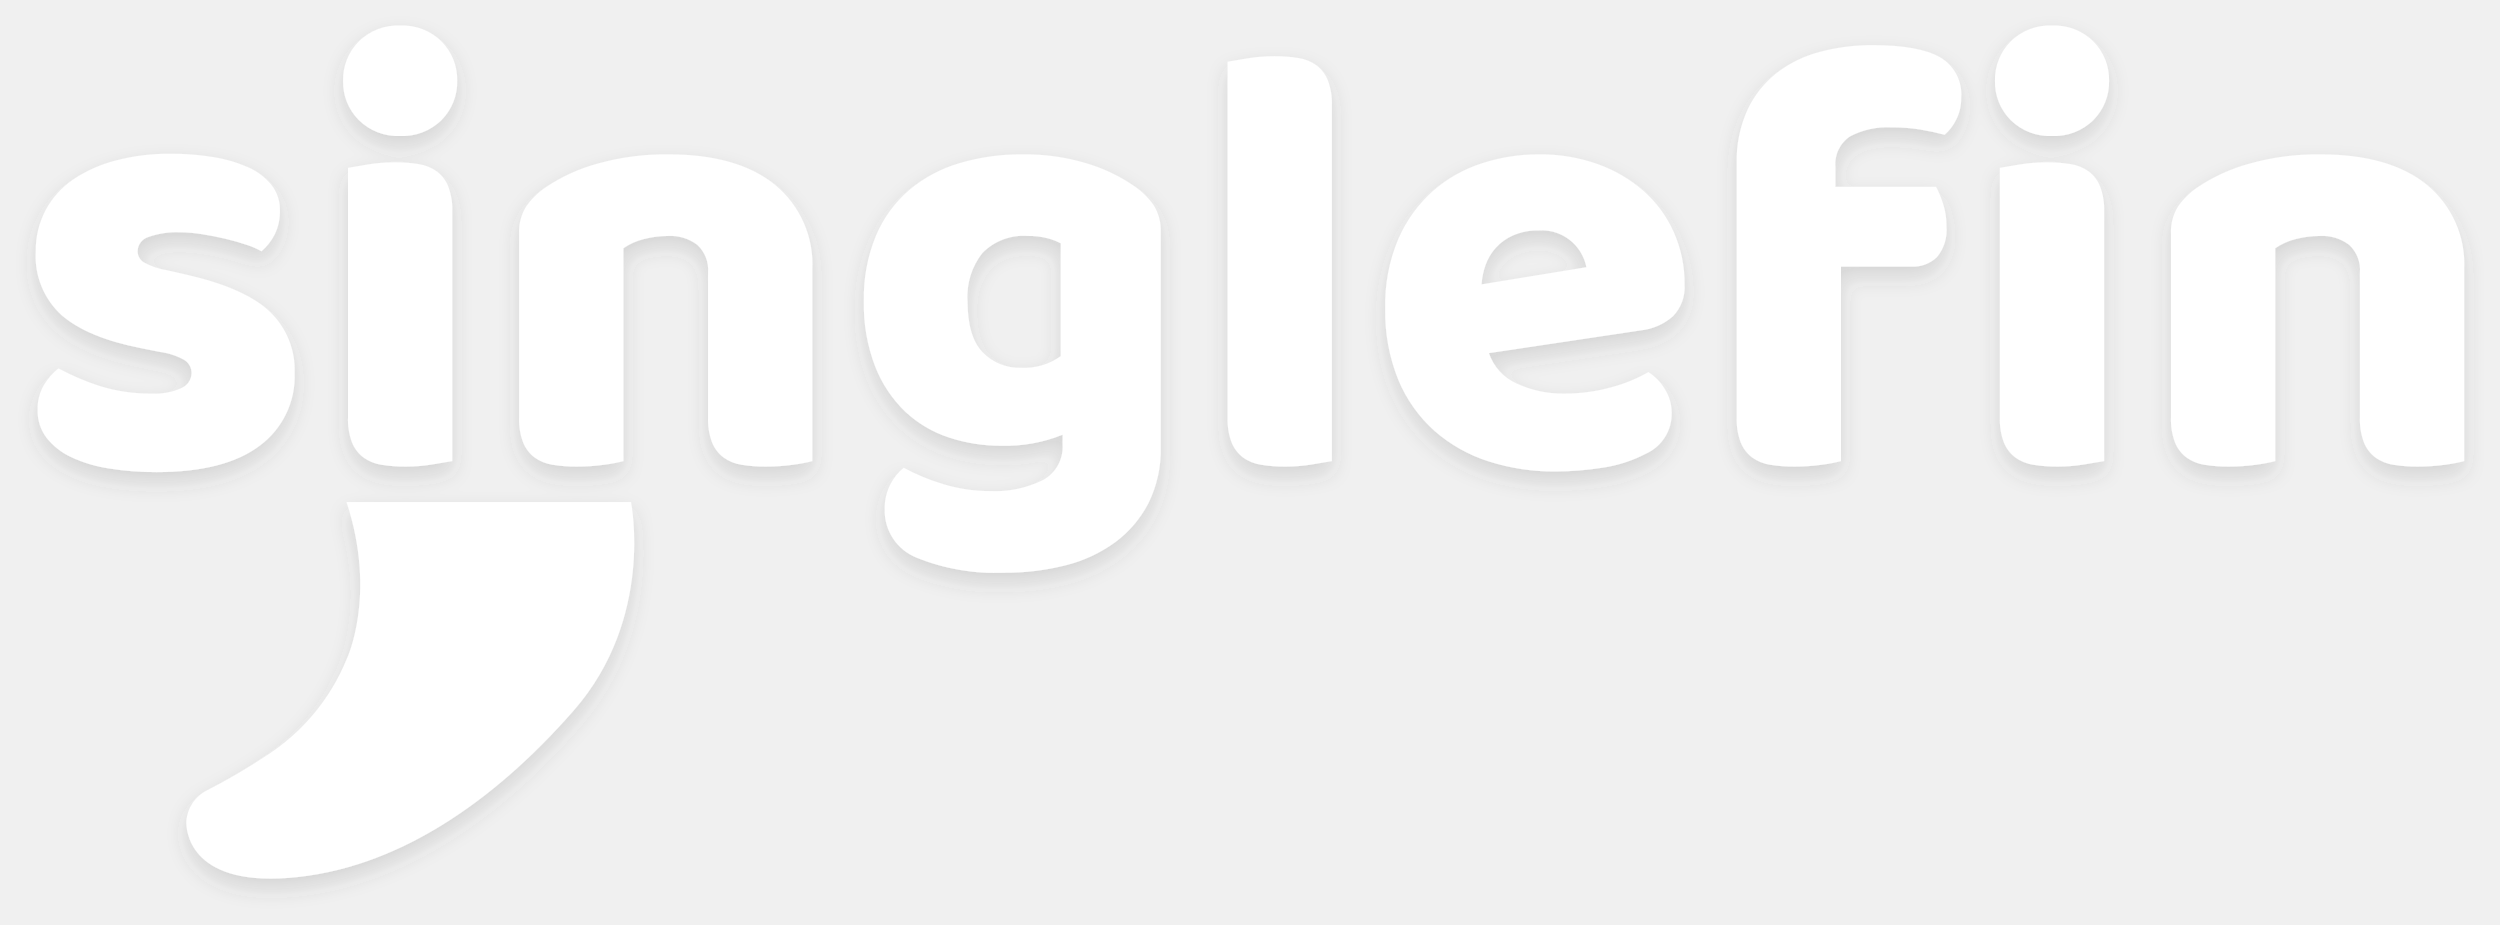
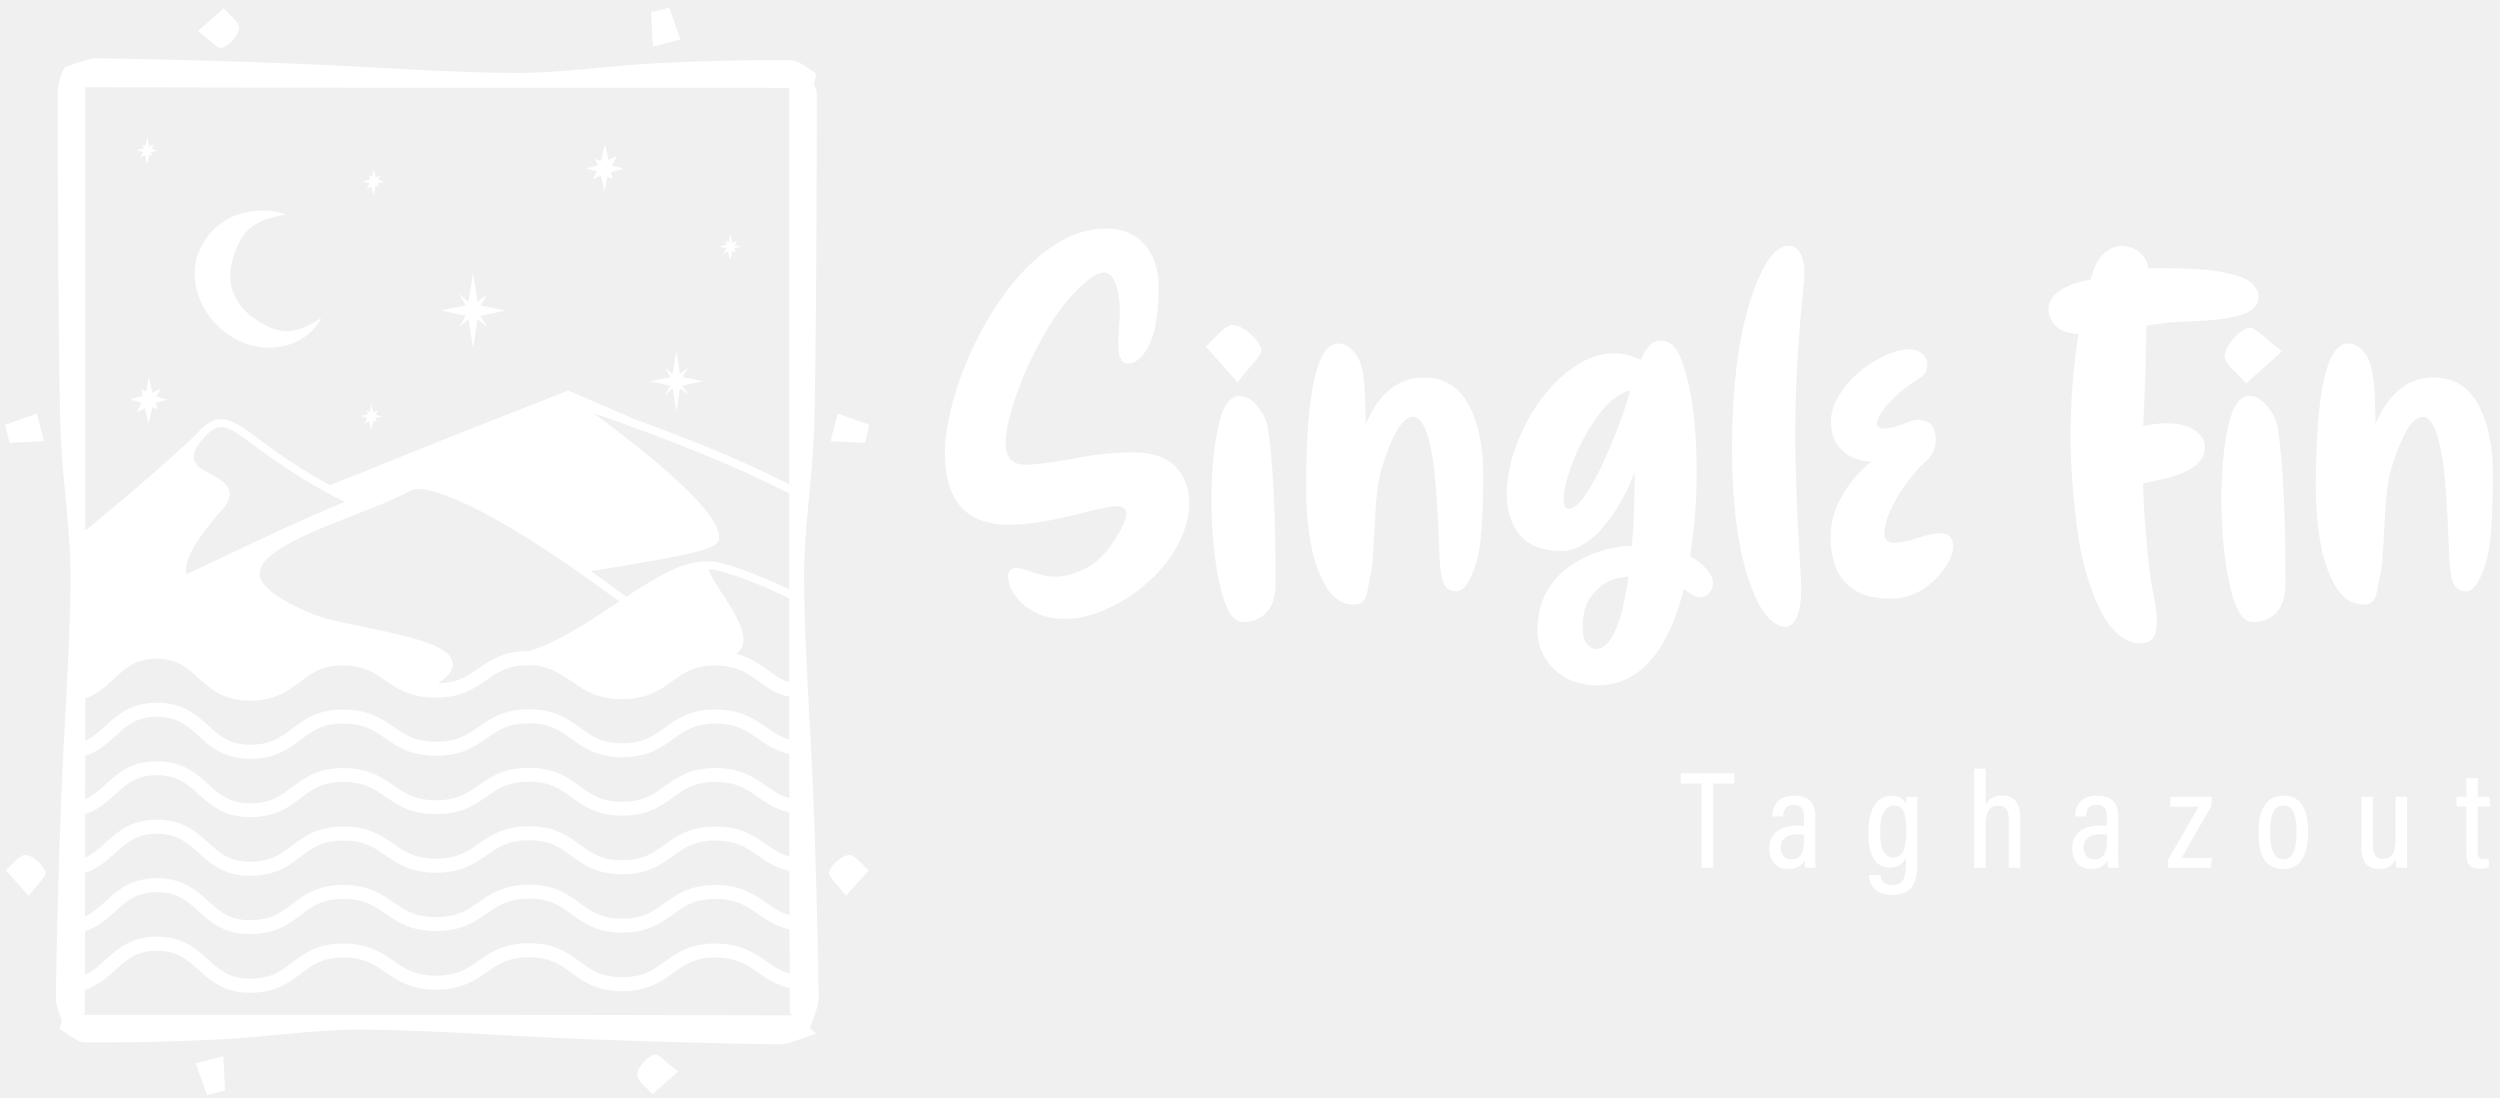
- <svg xmlns="http://www.w3.org/2000/svg" viewBox="0 0 244.541 90.445">
-   <defs>
-     <style>
-       .cls-1 {
-         fill: #fff;
-         stroke: rgba(0,0,0,0);
-       }
- 
-       .cls-2 {
-         filter: url(#Union_1);
-       }
-     </style>
-     <filter id="Union_1" x="0" y="0" width="244.541" height="90.445" filterUnits="userSpaceOnUse">
-       <feOffset dy="1" input="SourceAlpha" />
-       <feGaussianBlur stdDeviation="1" result="blur" />
-       <feFlood flood-color="#4e4e4e" flood-opacity="0.161" />
-       <feComposite operator="in" in2="blur" />
-       <feComposite in="SourceGraphic" />
-     </filter>
-   </defs>
-   <g class="cls-2" transform="matrix(1, 0, 0, 1, 0, 0)">
-     <path id="Union_1-2" data-name="Union 1" class="cls-1" d="M-2484.272-796.181a3.675,3.675,0,0,1,1.995-2.992,58.214,58.214,0,0,0,5.843-3.419A20.377,20.377,0,0,0-2468.6-812s3.012-6.24,0-15.389h27.82s2.325,11.317-5.592,20.376-17.482,15.6-27.928,16.387q-.916.069-1.722.068C-2484.691-790.555-2484.272-796.181-2484.272-796.181Zm71.432-25.77a4.947,4.947,0,0,1-3.12-4.77,5.005,5.005,0,0,1,.571-2.43,4.813,4.813,0,0,1,1.29-1.589,20.175,20.175,0,0,0,3.929,1.62,15.645,15.645,0,0,0,4.531.66,10.528,10.528,0,0,0,5.16-1.08,3.7,3.7,0,0,0,1.92-3.48v-.959a14.9,14.9,0,0,1-6,1.08,16.115,16.115,0,0,1-5.13-.81,11.489,11.489,0,0,1-4.261-2.52,12.362,12.362,0,0,1-2.939-4.41A16.84,16.84,0,0,1-2418-847.06a15.892,15.892,0,0,1,1.171-6.359,12.1,12.1,0,0,1,3.24-4.47,13.543,13.543,0,0,1,4.919-2.64,21.167,21.167,0,0,1,6.21-.87,20.785,20.785,0,0,1,6.21.87,16.344,16.344,0,0,1,4.71,2.25,7.309,7.309,0,0,1,1.89,1.859,4.626,4.626,0,0,1,.689,2.641v21a11.765,11.765,0,0,1-1.2,5.49,11.04,11.04,0,0,1-3.271,3.84,13.954,13.954,0,0,1-4.859,2.25,23.836,23.836,0,0,1-5.97.72A20.494,20.494,0,0,1-2412.84-821.95Zm6.45-29.82a6.85,6.85,0,0,0-1.471,4.71q0,3.48,1.471,5.01a4.973,4.973,0,0,0,3.749,1.53,6.11,6.11,0,0,0,3.9-1.14V-852.7a6.033,6.033,0,0,0-1.229-.481,7.213,7.213,0,0,0-2.011-.239A5.6,5.6,0,0,0-2406.389-851.77Zm-85.47,21.09a13.387,13.387,0,0,1-3.69-1.11,6.619,6.619,0,0,1-2.4-1.89,4.323,4.323,0,0,1-.87-2.7,4.61,4.61,0,0,1,.6-2.43,6.089,6.089,0,0,1,1.44-1.65,23.963,23.963,0,0,0,3.99,1.71,16.413,16.413,0,0,0,5.189.75,6.065,6.065,0,0,0,2.85-.54,1.618,1.618,0,0,0,.99-1.44,1.507,1.507,0,0,0-.72-1.32,6.682,6.682,0,0,0-2.4-.779l-1.8-.36q-5.22-1.021-7.77-3.21a7.812,7.812,0,0,1-2.551-6.27,8.406,8.406,0,0,1,.96-4.019,8.419,8.419,0,0,1,2.7-3,13.522,13.522,0,0,1,4.17-1.859,20.464,20.464,0,0,1,5.37-.661,24.959,24.959,0,0,1,4.171.33,13.564,13.564,0,0,1,3.389.99,6.11,6.11,0,0,1,2.28,1.71,3.861,3.861,0,0,1,.841,2.49,5.112,5.112,0,0,1-.51,2.37,5.325,5.325,0,0,1-1.29,1.65,7.424,7.424,0,0,0-1.44-.63q-.96-.329-2.1-.6t-2.309-.45a14.042,14.042,0,0,0-2.13-.18,8.214,8.214,0,0,0-3.06.45,1.49,1.49,0,0,0-1.08,1.409,1.268,1.268,0,0,0,.6,1.08,6.9,6.9,0,0,0,2.28.78l1.86.42q5.759,1.319,8.19,3.63a7.867,7.867,0,0,1,2.43,5.97,8.447,8.447,0,0,1-3.42,7.141q-3.419,2.58-10.08,2.579A28.479,28.479,0,0,1-2491.86-830.68Zm134.97-.689a14.9,14.9,0,0,1-5.28-2.97,13.758,13.758,0,0,1-3.541-4.981,17.671,17.671,0,0,1-1.29-7.02,16.427,16.427,0,0,1,1.29-6.809,13.461,13.461,0,0,1,3.39-4.68,13.549,13.549,0,0,1,4.8-2.7,17.878,17.878,0,0,1,5.521-.87,16.669,16.669,0,0,1,5.79.96,13.921,13.921,0,0,1,4.5,2.64,11.744,11.744,0,0,1,2.94,4.02,12.307,12.307,0,0,1,1.049,5.1,4.1,4.1,0,0,1-1.139,3.12,5.7,5.7,0,0,1-3.18,1.38l-14.82,2.22a4.982,4.982,0,0,0,2.7,2.97,10.592,10.592,0,0,0,4.68.99,16.738,16.738,0,0,0,4.65-.63,14.8,14.8,0,0,0,3.569-1.47,5.018,5.018,0,0,1,1.62,1.679,4.3,4.3,0,0,1,.66,2.281,4.28,4.28,0,0,1-2.52,4.019,13.359,13.359,0,0,1-4.319,1.381,30.519,30.519,0,0,1-4.5.36A21.042,21.042,0,0,1-2356.889-831.37Zm2.4-22.11a5,5,0,0,0-1.71,1.23,5.1,5.1,0,0,0-.99,1.679,6.921,6.921,0,0,0-.39,1.89l10.26-1.679a4.537,4.537,0,0,0-1.32-2.4,4.419,4.419,0,0,0-3.36-1.2A5.942,5.942,0,0,0-2354.49-853.48Zm86.1,22.44a4.034,4.034,0,0,1-1.771-.72,3.465,3.465,0,0,1-1.11-1.47,6.365,6.365,0,0,1-.391-2.43v-14.16a3.349,3.349,0,0,0-1.049-2.731,4.334,4.334,0,0,0-2.85-.869,9.514,9.514,0,0,0-2.37.3,5.971,5.971,0,0,0-2.011.9v20.82a13.743,13.743,0,0,1-1.889.36,19.226,19.226,0,0,1-2.67.18,14.037,14.037,0,0,1-2.37-.18,4.031,4.031,0,0,1-1.77-.72,3.465,3.465,0,0,1-1.111-1.47,6.361,6.361,0,0,1-.39-2.43v-18a4.621,4.621,0,0,1,.69-2.64,7.27,7.27,0,0,1,1.89-1.86,17.191,17.191,0,0,1,5.13-2.34,24.513,24.513,0,0,1,6.87-.9q6.781,0,10.44,2.97a10.037,10.037,0,0,1,3.66,8.25V-831.4a13.8,13.8,0,0,1-1.89.36,19.223,19.223,0,0,1-2.67.18A14.045,14.045,0,0,1-2268.39-831.04Zm-35.22,0a4.031,4.031,0,0,1-1.77-.72,3.465,3.465,0,0,1-1.111-1.47,6.38,6.38,0,0,1-.39-2.43v-24.42q.66-.12,1.95-.33a16.165,16.165,0,0,1,2.61-.21,14.046,14.046,0,0,1,2.37.18,4.037,4.037,0,0,1,1.77.72,3.463,3.463,0,0,1,1.11,1.47,6.366,6.366,0,0,1,.39,2.43v24.42q-.659.12-1.949.33a16.277,16.277,0,0,1-2.61.21A14.037,14.037,0,0,1-2303.609-831.04Zm-25.74,0a4.034,4.034,0,0,1-1.771-.72,3.469,3.469,0,0,1-1.111-1.47,6.385,6.385,0,0,1-.39-2.43V-860.5a12.043,12.043,0,0,1,1.05-5.25,9.957,9.957,0,0,1,2.849-3.6,11.77,11.77,0,0,1,4.23-2.07,19.736,19.736,0,0,1,5.19-.661q4.44,0,6.54,1.17a4.191,4.191,0,0,1,2.1,3.991,4.53,4.53,0,0,1-.51,2.16,4.537,4.537,0,0,1-1.11,1.44q-1.139-.3-2.37-.51a17.068,17.068,0,0,0-2.85-.21,7.8,7.8,0,0,0-4.02.869,3.251,3.251,0,0,0-1.44,3.03v1.92h9.841a10.171,10.171,0,0,1,.689,1.651,6.878,6.878,0,0,1,.33,2.19,4.164,4.164,0,0,1-.93,3.03,3.368,3.368,0,0,1-2.49.93h-6.9v19.02a13.749,13.749,0,0,1-1.889.36,19.223,19.223,0,0,1-2.67.18A14.037,14.037,0,0,1-2329.349-831.04Zm-49.8,0a4.037,4.037,0,0,1-1.77-.72,3.463,3.463,0,0,1-1.11-1.47,6.366,6.366,0,0,1-.39-2.43v-34.8q.66-.12,1.949-.329a16.19,16.19,0,0,1,2.611-.211,14.149,14.149,0,0,1,2.37.18,4.038,4.038,0,0,1,1.769.72,3.46,3.46,0,0,1,1.111,1.471,6.361,6.361,0,0,1,.39,2.43v34.8q-.66.12-1.95.33a16.26,16.26,0,0,1-2.609.21A14.057,14.057,0,0,1-2379.15-831.04Zm-50.82,0a4.033,4.033,0,0,1-1.769-.72,3.448,3.448,0,0,1-1.11-1.47,6.36,6.36,0,0,1-.391-2.43v-14.16a3.348,3.348,0,0,0-1.05-2.731,4.335,4.335,0,0,0-2.85-.869,9.52,9.52,0,0,0-2.371.3,5.963,5.963,0,0,0-2.01.9v20.82a13.739,13.739,0,0,1-1.89.36,19.208,19.208,0,0,1-2.669.18,14.055,14.055,0,0,1-2.371-.18,4.038,4.038,0,0,1-1.771-.72,3.465,3.465,0,0,1-1.11-1.47,6.366,6.366,0,0,1-.39-2.43v-18a4.615,4.615,0,0,1,.69-2.64,7.271,7.271,0,0,1,1.89-1.86,17.193,17.193,0,0,1,5.129-2.34,24.52,24.52,0,0,1,6.871-.9q6.78,0,10.44,2.97a10.037,10.037,0,0,1,3.66,8.25V-831.4a13.785,13.785,0,0,1-1.891.36,19.2,19.2,0,0,1-2.669.18A14.057,14.057,0,0,1-2429.97-831.04Zm-35.219,0a4.037,4.037,0,0,1-1.771-.72,3.465,3.465,0,0,1-1.11-1.47,6.366,6.366,0,0,1-.39-2.43v-24.42q.66-.12,1.949-.33a16.186,16.186,0,0,1,2.611-.21,14.053,14.053,0,0,1,2.37.18,4.029,4.029,0,0,1,1.77.72,3.461,3.461,0,0,1,1.111,1.47,6.366,6.366,0,0,1,.39,2.43v24.42q-.66.12-1.95.33a16.26,16.26,0,0,1-2.609.21A14.054,14.054,0,0,1-2465.19-831.04Zm159.36-33.719a5.275,5.275,0,0,1-1.53-3.84,5.275,5.275,0,0,1,1.53-3.84,5.418,5.418,0,0,1,4.05-1.56,5.419,5.419,0,0,1,4.05,1.56,5.274,5.274,0,0,1,1.53,3.84,5.274,5.274,0,0,1-1.53,3.84,5.419,5.419,0,0,1-4.05,1.56A5.418,5.418,0,0,1-2305.83-864.76Zm-161.581,0a5.274,5.274,0,0,1-1.53-3.84,5.274,5.274,0,0,1,1.53-3.84,5.422,5.422,0,0,1,4.051-1.56,5.42,5.42,0,0,1,4.05,1.56,5.274,5.274,0,0,1,1.53,3.84,5.274,5.274,0,0,1-1.53,3.84,5.42,5.42,0,0,1-4.05,1.56A5.421,5.421,0,0,1-2467.41-864.76Z" transform="translate(2502.5 876.5)" />
-   </g>
+ <svg xmlns="http://www.w3.org/2000/svg" width="296" height="130" viewBox="0 0 296 130" fill="none">
+   <path d="M70.66 20.31C70.49 20.62 70.36 20.86 70.23 21.1C70.26 21.13 70.29 21.17 70.32 21.2C70.56 21.07 70.8 20.93 71.13 20.75C71.28 21.37 71.41 21.93 71.58 22.64C71.71 21.97 71.8 21.48 71.91 20.95C72.15 21.03 72.32 21.09 72.57 21.17C72.46 20.87 72.39 20.66 72.31 20.41C72.8 20.28 73.25 20.16 73.71 20.04C73.7 20 73.7 19.95 73.69 19.91C73.3 19.81 72.91 19.7 72.46 19.59C72.65 19.22 72.82 18.91 73.06 18.44C72.64 18.65 72.4 18.77 72.06 18.94C71.92 18.33 71.8 17.79 71.67 17.24C71.64 17.25 71.6 17.25 71.57 17.26C71.44 17.85 71.3 18.43 71.15 19.07C70.9 18.97 70.72 18.89 70.47 18.79C70.59 19.09 70.68 19.32 70.79 19.59C70.33 19.7 69.92 19.8 69.37 19.94C69.88 20.08 70.25 20.19 70.66 20.31Z" fill="white" />
+   <path d="M16.77 47.68C16.58 48.05 16.42 48.36 16.17 48.82C16.58 48.61 16.83 48.49 17.16 48.32C17.3 48.92 17.42 49.46 17.54 50C17.57 49.99 17.61 49.99 17.64 49.98C17.77 49.4 17.91 48.82 18.05 48.19C18.3 48.29 18.47 48.37 18.72 48.47C18.6 48.17 18.51 47.95 18.41 47.68C18.87 47.57 19.27 47.47 19.82 47.34C19.3 47.19 18.94 47.08 18.53 46.96C18.7 46.65 18.83 46.41 18.96 46.17C18.93 46.14 18.9 46.1 18.87 46.07C18.63 46.2 18.4 46.33 18.07 46.52C17.92 45.91 17.79 45.36 17.62 44.65C17.49 45.31 17.4 45.8 17.3 46.32C17.06 46.24 16.9 46.18 16.65 46.1C16.75 46.4 16.83 46.61 16.91 46.85C16.42 46.98 15.98 47.1 15.53 47.22C15.54 47.26 15.54 47.31 15.55 47.35C15.94 47.46 16.33 47.56 16.77 47.68Z" fill="white" />
+   <path d="M16.26 17.83C16.48 17.89 16.7 17.95 16.95 18.01C16.84 18.22 16.75 18.39 16.61 18.66C16.85 18.54 16.98 18.47 17.17 18.38C17.25 18.72 17.32 19.03 17.39 19.34C17.41 19.34 17.43 19.33 17.45 19.33C17.53 19 17.6 18.67 17.68 18.31C17.82 18.37 17.92 18.41 18.06 18.47C17.99 18.3 17.94 18.17 17.88 18.02C18.14 17.96 18.37 17.9 18.68 17.82C18.39 17.73 18.18 17.67 17.95 17.61C18.05 17.43 18.12 17.3 18.19 17.16C18.17 17.14 18.16 17.12 18.14 17.1C18.01 17.17 17.87 17.25 17.68 17.35C17.6 17 17.52 16.69 17.43 16.29C17.36 16.66 17.3 16.94 17.25 17.24C17.11 17.19 17.02 17.16 16.88 17.11C16.94 17.28 16.98 17.4 17.03 17.54C16.75 17.61 16.5 17.68 16.25 17.75C16.25 17.78 16.25 17.8 16.26 17.83Z" fill="white" />
+   <path d="M43.06 21.51C43.28 21.57 43.5 21.63 43.75 21.69C43.64 21.9 43.55 22.07 43.41 22.34C43.65 22.22 43.78 22.15 43.97 22.06C44.05 22.4 44.12 22.71 44.19 23.02C44.21 23.02 44.23 23.01 44.25 23.01C44.33 22.68 44.4 22.35 44.48 21.99C44.62 22.05 44.72 22.09 44.86 22.15C44.79 21.98 44.74 21.86 44.68 21.7C44.94 21.64 45.17 21.58 45.48 21.5C45.19 21.41 44.98 21.35 44.75 21.29C44.85 21.11 44.92 20.98 44.99 20.84C44.97 20.82 44.96 20.8 44.94 20.78C44.81 20.85 44.67 20.93 44.48 21.03C44.4 20.68 44.32 20.37 44.23 19.97C44.16 20.34 44.1 20.62 44.05 20.92C43.91 20.87 43.82 20.84 43.68 20.79C43.74 20.96 43.78 21.08 43.83 21.22C43.55 21.29 43.3 21.36 43.05 21.43C43.06 21.46 43.06 21.48 43.06 21.51Z" fill="white" />
+   <path d="M85.3 29.23C85.52 29.29 85.74 29.35 85.99 29.41C85.88 29.62 85.79 29.79 85.65 30.06C85.89 29.94 86.02 29.87 86.21 29.78C86.29 30.12 86.36 30.43 86.43 30.74C86.45 30.74 86.47 30.73 86.49 30.73C86.57 30.4 86.64 30.07 86.72 29.71C86.86 29.77 86.96 29.81 87.1 29.87C87.03 29.7 86.98 29.57 86.92 29.42C87.18 29.36 87.41 29.3 87.72 29.22C87.43 29.13 87.22 29.07 86.99 29.01C87.09 28.83 87.16 28.7 87.23 28.56C87.21 28.54 87.2 28.52 87.18 28.5C87.05 28.57 86.91 28.65 86.72 28.75C86.64 28.4 86.56 28.09 86.47 27.69C86.4 28.06 86.34 28.34 86.29 28.64C86.15 28.59 86.06 28.56 85.92 28.51C85.98 28.68 86.02 28.8 86.07 28.94C85.79 29.01 85.54 29.08 85.29 29.15C85.29 29.18 85.29 29.2 85.3 29.23Z" fill="white" />
+   <path d="M43.49 49.5C43.38 49.71 43.29 49.88 43.15 50.15C43.39 50.03 43.52 49.96 43.71 49.87C43.79 50.21 43.86 50.52 43.93 50.83C43.95 50.83 43.97 50.82 43.99 50.82C44.07 50.49 44.14 50.16 44.22 49.8C44.36 49.86 44.46 49.9 44.6 49.96C44.53 49.79 44.48 49.66 44.42 49.51C44.68 49.45 44.91 49.39 45.22 49.31C44.93 49.22 44.72 49.16 44.49 49.1C44.59 48.92 44.66 48.79 44.73 48.65C44.71 48.63 44.7 48.61 44.68 48.59C44.55 48.66 44.41 48.74 44.22 48.84C44.14 48.49 44.06 48.18 43.97 47.78C43.9 48.15 43.84 48.43 43.79 48.73C43.65 48.68 43.56 48.65 43.42 48.6C43.48 48.77 43.52 48.89 43.57 49.03C43.29 49.1 43.04 49.17 42.79 49.24C42.79 49.26 42.8 49.29 42.8 49.31C43.02 49.38 43.24 49.44 43.49 49.5Z" fill="white" />
+   <path d="M78.78 46.65C78.79 46.66 78.8 46.67 78.81 46.68C79.08 46.46 79.36 46.23 79.65 45.99C79.8 46.92 79.94 47.82 80.08 48.72C80.09 48.72 80.1 48.72 80.11 48.72C80.24 47.81 80.38 46.91 80.51 45.97C80.82 46.22 81.1 46.44 81.39 46.67C81.4 46.66 81.41 46.65 81.41 46.64C81.21 46.32 81.02 45.99 80.81 45.65C81.61 45.48 82.38 45.32 83.15 45.15C83.15 45.14 83.15 45.13 83.15 45.12C82.37 44.96 81.59 44.81 80.79 44.65C81.01 44.29 81.21 43.96 81.41 43.63C81.4 43.62 81.39 43.61 81.38 43.6C81.09 43.83 80.8 44.06 80.5 44.29C80.36 43.36 80.23 42.46 80.1 41.57C80.09 41.57 80.08 41.57 80.07 41.57C79.93 42.47 79.78 43.37 79.64 44.3C79.34 44.06 79.07 43.83 78.8 43.6C78.79 43.61 78.78 43.62 78.78 43.63C78.98 43.96 79.17 44.3 79.38 44.65C78.59 44.81 77.82 44.97 77.05 45.12C77.05 45.13 77.05 45.14 77.05 45.16C77.81 45.33 78.58 45.5 79.37 45.67C79.16 46.01 78.97 46.33 78.78 46.65Z" fill="white" />
+   <path d="M28.71 40.53C32.58 42.12 36.63 40.55 38.04 37.64C36.13 38.86 34.48 39.71 32.33 38.9C30.25 38.12 28.2 36.54 27.51 34.35C26.92 32.49 27.48 30.3 28.37 28.59C29.49 26.42 31.53 25.79 33.88 25.4C31.06 24.35 25.76 24.77 23.63 29.64C21.81 33.78 24.48 38.79 28.71 40.53Z" fill="white" />
+   <path d="M54.42 38.62C54.43 38.63 54.44 38.64 54.45 38.65C54.79 38.38 55.12 38.1 55.47 37.81C55.65 38.95 55.82 40.04 56 41.14C56.01 41.14 56.02 41.14 56.04 41.14C56.2 40.04 56.36 38.93 56.53 37.79C56.9 38.09 57.25 38.37 57.6 38.65C57.61 38.64 57.62 38.63 57.63 38.61C57.39 38.21 57.15 37.82 56.9 37.4C57.87 37.19 58.81 36.99 59.76 36.79C59.76 36.78 59.76 36.76 59.76 36.75C58.81 36.56 57.86 36.37 56.88 36.17C57.14 35.73 57.39 35.33 57.63 34.93C57.62 34.92 57.61 34.91 57.6 34.89C57.25 35.17 56.89 35.45 56.53 35.73C56.36 34.59 56.2 33.5 56.04 32.41C56.03 32.41 56.01 32.41 56 32.41C55.83 33.51 55.65 34.61 55.47 35.73C55.11 35.43 54.78 35.16 54.44 34.88C54.43 34.89 54.42 34.9 54.41 34.91C54.65 35.32 54.89 35.73 55.14 36.16C54.17 36.36 53.24 36.54 52.3 36.73C52.3 36.74 52.3 36.76 52.3 36.77C53.23 36.97 54.16 37.18 55.12 37.39C54.88 37.84 54.65 38.23 54.42 38.62Z" fill="white" />
+   <path d="M23.17 125.89C23.62 127.14 24.06 128.39 24.51 129.64C25.22 129.46 25.94 129.29 26.65 129.11C26.58 127.76 26.51 126.4 26.44 125.05C25.35 125.33 24.26 125.61 23.17 125.89Z" fill="white" />
+   <path d="M77.43 124.87C76.55 125.19 75.52 126.34 75.44 127.21C75.37 127.93 76.6 128.77 77.25 129.56C78.09 128.81 78.93 128.07 80.29 126.86C78.96 125.9 77.95 124.69 77.43 124.87Z" fill="white" />
+   <path d="M80.57 4.66C80.12 3.41 79.68 2.16 79.23 0.91C78.52 1.09 77.8 1.26 77.09 1.44C77.16 2.79 77.23 4.15 77.3 5.5C78.39 5.21 79.48 4.93 80.57 4.66Z" fill="white" />
+   <path d="M26.31 5.67C27.19 5.35 28.22 4.2 28.3 3.33C28.37 2.61 27.14 1.77 26.49 0.98C25.65 1.73 24.81 2.47 23.45 3.68C24.78 4.65 25.79 5.86 26.31 5.67Z" fill="white" />
+   <path d="M5.2 52.23C4.92 51.14 4.64 50.05 4.36 48.96C3.11 49.41 1.86 49.85 0.61 50.3C0.79 51.01 0.96 51.73 1.14 52.44C2.49 52.37 3.85 52.3 5.2 52.23Z" fill="white" />
+   <path d="M3.04 101.23C2.32 101.16 1.48 102.39 0.69 103.04C0.92 103.29 1.15 103.55 1.39 103.82L2.23 104.77C2.57 105.16 2.94 105.57 3.39 106.08C4.36 104.76 5.57 103.74 5.38 103.23C5.06 102.34 3.92 101.31 3.04 101.23Z" fill="white" />
+   <path d="M96.3 94.49C95.97 85.92 95.27 77.35 95.2 68.78C95.16 63.15 96.06 57.53 96.35 51.89C96.62 46.56 96.74 16.42 96.71 11.09C96.71 10.73 96.57 10.36 96.37 10L96.65 8.7C95.65 8.15 94.64 7.14 93.64 7.13C88.31 7.1 82.97 7.21 77.64 7.49C72 7.78 66.38 8.68 60.75 8.64C52.18 8.57 43.61 7.87 35.04 7.54C27.2 7.24 19.36 7.02 11.51 6.9C11.25 6.9 10.99 6.92 10.72 6.98C9.88 7.14 8.95 7.52 7.84 7.9C7.73 7.94 7.67 8 7.62 8.08H7.61C7.06 9.08 6.84 10.09 6.84 11.09C6.81 16.42 6.92 46.56 7.2 51.89C7.49 57.53 8.39 63.15 8.35 68.78C8.32 72.96 8.13 77.14 7.91 81.32V81.36C7.89 81.36 7.88 81.36 7.87 81.36V82.2C7.65 86.29 7.41 90.39 7.25 94.49C6.95 102.33 6.73 110.17 6.61 118.02C6.6 118.86 6.92 119.72 7.32 120.81C7.24 121.16 7.17 121.51 7.09 121.86C7.32 121.99 7.55 122.14 7.79 122.3C7.8 122.31 7.82 122.32 7.83 122.33C7.84 122.37 7.86 122.41 7.87 122.45C7.89 122.43 7.9 122.41 7.92 122.39C7.98 122.43 8.03 122.47 8.09 122.51C8.13 122.54 8.17 122.57 8.21 122.59C8.22 122.6 8.24 122.61 8.25 122.62C8.35 122.69 8.45 122.76 8.55 122.82C8.59 122.85 8.63 122.87 8.67 122.89C8.75 122.94 8.83 122.99 8.91 123.03C8.95 123.06 9 123.08 9.04 123.1C9.11 123.14 9.19 123.18 9.26 123.21C9.3 123.23 9.35 123.25 9.39 123.27C9.47 123.3 9.55 123.33 9.63 123.35C9.67 123.36 9.71 123.37 9.75 123.38C9.87 123.41 9.98 123.42 10.1 123.42C15.43 123.45 20.77 123.34 26.1 123.06C31.74 122.77 37.36 121.87 42.99 121.91C51.56 121.98 60.13 122.68 68.7 123.01C76.54 123.31 84.38 123.53 92.23 123.65C92.43 123.65 92.64 123.63 92.84 123.6C92.89 123.59 92.95 123.58 93 123.57C93.19 123.53 93.37 123.49 93.57 123.43C93.59 123.42 93.61 123.42 93.63 123.41C93.85 123.34 94.09 123.26 94.33 123.18C94.42 123.15 94.52 123.11 94.62 123.08C95.21 122.87 95.88 122.62 96.65 122.39C96.37 122.17 96.13 121.95 95.9 121.74C96.42 120.17 96.95 119.09 96.93 118.02C96.82 110.17 96.6 102.33 96.3 94.49ZM93.5 115.28C92.37 114.96 91.56 114.4 90.68 113.79C89.29 112.82 87.71 111.71 84.69 111.71C81.67 111.71 80.09 112.85 78.69 113.86C77.33 114.85 76.15 115.7 73.67 115.7C71.18 115.7 70.01 114.84 68.65 113.85C67.26 112.83 65.68 111.68 62.65 111.68C59.63 111.68 58.06 112.78 56.67 113.75C55.31 114.7 54.13 115.52 51.63 115.52C49.13 115.52 47.96 114.71 46.59 113.76C45.2 112.8 43.62 111.71 40.61 111.71C37.58 111.71 36 112.91 34.6 113.96C33.24 114.99 32.07 115.88 29.59 115.88C27.15 115.88 25.99 114.83 24.64 113.6C23.24 112.33 21.65 110.9 18.57 110.9C15.49 110.9 13.9 112.35 12.5 113.63C11.72 114.34 10.99 115 10.05 115.42C10.05 113.76 10.06 112.04 10.06 110.26C11.61 109.74 12.66 108.8 13.62 107.93C14.97 106.7 16.14 105.63 18.57 105.63C21.01 105.63 22.17 106.68 23.52 107.9C24.92 109.17 26.51 110.6 29.59 110.6C32.62 110.6 34.21 109.4 35.6 108.35C36.96 107.32 38.13 106.43 40.61 106.43C43.11 106.43 44.28 107.24 45.65 108.19C47.04 109.15 48.62 110.24 51.63 110.24C54.65 110.24 56.22 109.14 57.62 108.17C58.98 107.22 60.16 106.4 62.65 106.4C65.14 106.4 66.31 107.26 67.67 108.25C69.06 109.26 70.64 110.42 73.67 110.42C76.69 110.42 78.27 109.28 79.67 108.27C81.03 107.29 82.21 106.43 84.69 106.43C87.19 106.43 88.36 107.25 89.73 108.21C90.73 108.91 91.83 109.67 93.48 110.04C93.49 111.86 93.49 113.6 93.5 115.28ZM93.48 108.35C92.36 108.03 91.56 107.47 90.68 106.86C89.29 105.89 87.71 104.78 84.69 104.78C81.67 104.78 80.09 105.92 78.69 106.93C77.33 107.92 76.15 108.77 73.67 108.77C71.18 108.77 70.01 107.91 68.65 106.92C67.26 105.91 65.68 104.75 62.65 104.75C59.63 104.75 58.06 105.85 56.67 106.82C55.31 107.77 54.13 108.59 51.63 108.59C49.13 108.59 47.96 107.78 46.59 106.83C45.2 105.87 43.62 104.78 40.61 104.78C37.58 104.78 36 105.98 34.6 107.03C33.24 108.06 32.07 108.95 29.59 108.95C27.15 108.95 25.99 107.9 24.64 106.68C23.24 105.41 21.65 103.98 18.57 103.98C15.49 103.98 13.9 105.43 12.5 106.71C11.72 107.42 11 108.07 10.06 108.5C10.06 106.83 10.07 105.11 10.07 103.35C11.61 102.83 12.66 101.89 13.62 101.02C14.97 99.79 16.14 98.72 18.57 98.72C21.01 98.72 22.17 99.77 23.52 100.99C24.92 102.26 26.51 103.69 29.59 103.69C32.62 103.69 34.21 102.49 35.6 101.44C36.96 100.41 38.13 99.52 40.61 99.52C43.11 99.52 44.28 100.33 45.65 101.28C47.04 102.24 48.62 103.33 51.63 103.33C54.65 103.33 56.22 102.23 57.62 101.26C58.98 100.31 60.16 99.49 62.65 99.49C65.14 99.49 66.31 100.35 67.67 101.34C69.06 102.36 70.64 103.51 73.67 103.51C76.69 103.51 78.27 102.37 79.67 101.36C81.03 100.38 82.21 99.52 84.69 99.52C87.19 99.52 88.36 100.34 89.73 101.3C90.73 102 91.83 102.75 93.47 103.13C93.48 104.91 93.48 106.66 93.48 108.35ZM93.47 101.43C92.36 101.11 91.55 100.55 90.68 99.94C89.29 98.97 87.71 97.86 84.69 97.86C81.67 97.86 80.09 99 78.69 100.01C77.33 101 76.15 101.85 73.67 101.85C71.18 101.85 70.01 100.99 68.65 100C67.26 98.98 65.68 97.83 62.65 97.83C59.63 97.83 58.06 98.93 56.67 99.9C55.31 100.85 54.13 101.67 51.63 101.67C49.13 101.67 47.96 100.86 46.59 99.91C45.2 98.95 43.62 97.86 40.61 97.86C37.58 97.86 36 99.06 34.6 100.11C33.24 101.14 32.07 102.03 29.59 102.03C27.15 102.03 25.99 100.98 24.64 99.75C23.24 98.48 21.65 97.05 18.57 97.05C15.49 97.05 13.9 98.5 12.5 99.78C11.72 100.49 11 101.13 10.07 101.56C10.07 99.88 10.07 98.15 10.08 96.41C11.61 95.89 12.67 94.95 13.62 94.08C14.97 92.85 16.14 91.78 18.57 91.78C21.01 91.78 22.17 92.83 23.52 94.05C24.92 95.32 26.51 96.75 29.59 96.75C32.62 96.75 34.21 95.55 35.6 94.5C36.96 93.47 38.13 92.58 40.61 92.58C43.11 92.58 44.28 93.39 45.65 94.34C47.04 95.3 48.62 96.39 51.63 96.39C54.65 96.39 56.22 95.29 57.62 94.32C58.98 93.37 60.16 92.55 62.65 92.55C65.14 92.55 66.31 93.41 67.67 94.4C69.06 95.41 70.64 96.57 73.67 96.57C76.69 96.57 78.27 95.43 79.67 94.42C81.03 93.44 82.21 92.58 84.69 92.58C87.19 92.58 88.36 93.4 89.73 94.36C90.72 95.05 91.82 95.81 93.46 96.19C93.47 97.97 93.47 99.72 93.47 101.43ZM93.46 94.5C92.35 94.18 91.55 93.63 90.68 93.02C89.29 92.05 87.71 90.94 84.69 90.94C81.67 90.94 80.09 92.08 78.69 93.09C77.33 94.08 76.15 94.93 73.67 94.93C71.18 94.93 70.01 94.07 68.65 93.08C67.26 92.07 65.68 90.91 62.65 90.91C59.63 90.91 58.06 92.01 56.67 92.98C55.31 93.93 54.13 94.75 51.63 94.75C49.13 94.75 47.96 93.94 46.59 92.99C45.2 92.03 43.62 90.94 40.61 90.94C37.58 90.94 36 92.14 34.6 93.19C33.24 94.22 32.07 95.11 29.59 95.11C27.15 95.11 25.99 94.06 24.64 92.84C23.24 91.57 21.65 90.14 18.57 90.14C15.49 90.14 13.9 91.59 12.5 92.87C11.73 93.58 11.01 94.22 10.08 94.65C10.08 92.96 10.08 91.24 10.09 89.5C11.62 88.98 12.67 88.04 13.62 87.17C14.97 85.94 16.14 84.87 18.57 84.87C21.01 84.87 22.17 85.92 23.52 87.14C24.92 88.41 26.51 89.84 29.59 89.84C32.62 89.84 34.21 88.64 35.6 87.59C36.96 86.56 38.13 85.67 40.61 85.67C43.11 85.67 44.28 86.48 45.65 87.43C47.04 88.39 48.62 89.48 51.63 89.48C54.65 89.48 56.22 88.38 57.62 87.41C58.98 86.46 60.16 85.64 62.65 85.64C65.14 85.64 66.31 86.5 67.67 87.49C69.06 88.51 70.64 89.66 73.67 89.66C76.69 89.66 78.27 88.52 79.67 87.51C81.03 86.53 82.21 85.67 84.69 85.67C87.19 85.67 88.36 86.49 89.73 87.45C90.72 88.14 91.82 88.9 93.46 89.27C93.46 91.04 93.46 92.78 93.46 94.5ZM27.19 58.23C27.02 57.29 26.05 56.76 25.03 56.19C24.08 55.67 23.1 55.13 22.95 54.34C22.84 53.77 23.15 53.02 23.89 52.13C25.92 49.64 26.81 50.31 30.16 52.79L31.12 53.5C34.61 56.05 37.87 57.97 40.82 59.43C36.43 61.21 31.22 63.67 26.09 66.1C24.72 66.75 23.37 67.39 22.06 68C21.59 65.86 24.4 62.56 26.49 60.11C27.06 59.43 27.29 58.81 27.19 58.23ZM70.26 48.91C79.88 52.25 87.62 55.43 93.44 58.42C93.44 62.2 93.44 66 93.44 69.78C88.62 67.49 86.19 66.87 85.07 66.59C84.63 66.48 84.12 66.39 83.72 66.49C81.05 66.32 77.73 68.31 74.15 70.66C72.68 69.56 71.29 68.55 69.98 67.62C81.11 65.82 84.64 65.09 85.05 64.09C86.27 61.14 75.8 52.97 70.26 48.91ZM93.45 80.75C92.27 80.45 91.66 79.85 90.68 79.17C89.73 78.51 88.68 77.79 87.15 77.4C87.42 77.22 87.64 77 87.79 76.73C88.65 75.11 86.98 72.54 85.5 70.27C84.85 69.27 83.86 67.75 83.92 67.43C83.92 67.43 84.1 67.33 84.84 67.52C85.96 67.8 88.43 68.43 93.44 70.84C93.44 74.16 93.45 77.47 93.45 80.75ZM73.32 71.22C69.9 73.48 66.27 75.93 62.75 77.07C62.71 77.07 62.68 77.07 62.65 77.07C59.63 77.07 58.06 78.17 56.67 79.14C55.49 79.96 54.44 80.69 52.56 80.87C52.34 80.88 52.11 80.89 51.85 80.89C53.14 80.08 53.7 79.3 53.6 78.49C53.36 76.49 49.22 75.49 42.92 74.19C40.59 73.71 38.39 73.26 37.23 72.79C31.87 70.63 30.75 68.93 30.75 67.89C30.76 65.36 36.72 63.03 41.97 60.97C44.52 59.97 46.92 59.03 48.67 58.07C50.18 57.25 57.06 59.13 73.32 71.22ZM13.58 80.29C14.93 79.06 16.1 77.99 18.53 77.99C20.97 77.99 22.13 79.04 23.48 80.26C24.88 81.53 26.47 82.96 29.55 82.96C32.58 82.96 34.17 81.76 35.56 80.71C36.92 79.68 38.09 78.79 40.57 78.79C43.07 78.79 44.24 79.6 45.61 80.55C47 81.51 48.58 82.6 51.59 82.6C54.61 82.6 56.18 81.5 57.58 80.53C58.94 79.58 60.12 78.76 62.61 78.76C63.11 78.76 63.55 78.8 63.96 78.87C64.16 78.93 64.35 78.99 64.55 79.05C64.8 79.13 65.05 79.2 65.3 79.27C66.15 79.69 67 80.22 67.78 80.72C69.14 81.71 70.71 82.78 73.64 82.78C76.66 82.78 78.24 81.64 79.64 80.63C81 79.64 82.18 78.79 84.66 78.79C84.72 78.79 84.78 78.8 84.84 78.8C86.56 78.83 87.65 79.26 88.63 79.86C88.99 80.08 89.34 80.32 89.7 80.57C90.79 81.33 91.68 82.17 93.46 82.49C93.46 84.2 93.46 85.89 93.46 87.57C92.35 87.25 91.56 86.7 90.69 86.09C89.3 85.12 87.72 84.01 84.7 84.01C81.68 84.01 80.1 85.15 78.7 86.16C77.34 87.15 76.16 88 73.68 88C71.19 88 70.02 87.14 68.66 86.15C67.27 85.13 65.69 83.98 62.66 83.98C59.64 83.98 58.07 85.08 56.68 86.05C55.32 87 54.14 87.82 51.64 87.82C49.14 87.82 47.97 87.01 46.6 86.06C45.21 85.1 43.63 84.01 40.62 84.01C37.59 84.01 36.01 85.21 34.61 86.26C33.25 87.29 32.08 88.18 29.6 88.18C27.16 88.18 26 87.13 24.65 85.9C23.25 84.63 21.66 83.2 18.58 83.2C15.5 83.2 13.91 84.65 12.51 85.93C11.74 86.63 11.02 87.28 10.1 87.7C10.1 86.04 10.1 84.36 10.1 82.67C11.65 82.19 12.58 81.2 13.58 80.29ZM93.44 10.4C93.44 23.05 93.44 39.95 93.44 57.34C87.26 54.19 80.25 51.48 75.02 49.59L67.77 46.45L67.29 46.24L67.02 46.34L55.11 51.02C51.15 52.6 47.18 54.17 43.24 55.79C41.85 56.35 40.45 56.9 39.05 57.45C36.74 56.19 34.27 54.65 31.66 52.74L30.71 52.03C27.44 49.6 25.78 48.38 23.22 51.45C18.75 55.65 14.13 59.52 10.1 62.83C10.11 43.51 10.1 24.32 10.1 10.33C37.88 10.41 65.66 10.4 93.44 10.4ZM9.88 120.15C9.93 120.07 9.97 119.99 9.99 119.92C10.02 119.84 10.04 119.75 10.04 119.66C10.04 118.87 10.04 118.05 10.05 117.21C11.6 116.69 12.67 115.75 13.63 114.87C14.98 113.64 16.15 112.57 18.58 112.57C21.02 112.57 22.18 113.62 23.53 114.84C24.93 116.11 26.52 117.54 29.6 117.54C32.63 117.54 34.22 116.34 35.61 115.29C36.97 114.26 38.14 113.37 40.62 113.37C43.12 113.37 44.29 114.18 45.66 115.13C47.05 116.09 48.63 117.18 51.64 117.18C54.66 117.18 56.23 116.08 57.63 115.11C58.99 114.16 60.17 113.34 62.66 113.34C65.15 113.34 66.32 114.2 67.68 115.19C69.07 116.21 70.65 117.36 73.68 117.36C76.7 117.36 78.28 116.22 79.68 115.21C81.04 114.23 82.22 113.37 84.7 113.37C87.2 113.37 88.37 114.19 89.74 115.15C90.74 115.85 91.85 116.61 93.51 116.99C93.51 117.9 93.51 118.79 93.52 119.66C93.52 119.84 93.59 120.03 93.72 120.22C65.76 120.14 37.82 120.15 9.88 120.15Z" fill="white" />
+   <path d="M102.93 50.3C101.68 49.85 100.43 49.41 99.18 48.96C98.9 50.05 98.62 51.14 98.34 52.23C99.69 52.3 101.05 52.37 102.4 52.44C102.58 51.72 102.76 51.01 102.93 50.3Z" fill="white" />
+   <path d="M100.51 101.23C99.63 101.31 98.48 102.34 98.17 103.22C97.98 103.73 99.19 104.75 100.16 106.07C101.37 104.71 102.11 103.87 102.86 103.03C102.07 102.39 101.23 101.17 100.51 101.23Z" fill="white" />
+   <path d="M201.48 92.77H199V91.55H205.33V92.77H202.85V102.75H201.47V92.77H201.48Z" fill="white" />
+   <path d="M214.91 101.19C214.91 101.69 214.95 102.45 214.98 102.74H213.74C213.7 102.56 213.66 102.12 213.66 101.82C213.35 102.48 212.73 102.89 211.69 102.89C210.08 102.89 209.49 101.62 209.49 100.45C209.49 98.88 210.56 97.75 212.75 97.75C213.12 97.75 213.35 97.75 213.59 97.78V96.7C213.59 96.08 213.48 95.3 212.4 95.3C211.25 95.3 211.17 96.11 211.12 96.67H209.82C209.85 95.46 210.43 94.21 212.45 94.21C214.12 94.21 214.93 95.01 214.93 96.57V101.19H214.91ZM213.61 98.82C213.4 98.79 213.18 98.78 212.82 98.78C211.4 98.78 210.83 99.46 210.83 100.34C210.83 101.06 211.21 101.75 212.07 101.75C213.25 101.75 213.61 100.91 213.61 99.24V98.82Z" fill="white" />
+   <path d="M227.02 102.18C227.02 104.42 226.46 105.95 224.02 105.95C221.81 105.95 221.33 104.54 221.28 103.61H222.64C222.67 104.03 222.91 104.81 224.06 104.81C225.4 104.81 225.67 103.83 225.67 102.18V101.49C225.37 102.31 224.67 102.72 223.75 102.72C222.04 102.72 221.21 101.26 221.21 98.65C221.21 95.65 222.31 94.21 223.93 94.21C225.06 94.21 225.52 94.76 225.67 95.27C225.67 94.92 225.71 94.53 225.73 94.35H227.03C227.01 94.8 227.01 95.65 227.01 96.79V102.18H227.02ZM222.61 98.61C222.61 100.59 223.14 101.53 224.14 101.53C225.38 101.53 225.7 100.31 225.7 98.39C225.7 96.5 225.47 95.38 224.23 95.38C223.18 95.39 222.61 96.49 222.61 98.61Z" fill="white" />
+   <path d="M235.1 91V95.32C235.4 94.66 236.02 94.19 237.09 94.19C238.35 94.19 239.2 94.99 239.2 96.77V102.74H237.84V97.05C237.84 96.06 237.57 95.39 236.58 95.39C235.48 95.39 235.1 96.28 235.1 97.68V102.75H233.74V91.01H235.1V91Z" fill="white" />
+   <path d="M250.77 101.19C250.77 101.69 250.81 102.45 250.84 102.74H249.6C249.56 102.56 249.52 102.12 249.52 101.82C249.21 102.48 248.59 102.89 247.55 102.89C245.94 102.89 245.35 101.62 245.35 100.45C245.35 98.88 246.42 97.75 248.61 97.75C248.98 97.75 249.21 97.75 249.45 97.78V96.7C249.45 96.08 249.34 95.3 248.26 95.3C247.11 95.3 247.03 96.11 246.98 96.67H245.68C245.71 95.46 246.29 94.21 248.31 94.21C249.98 94.21 250.79 95.01 250.79 96.57V101.19H250.77ZM249.48 98.82C249.27 98.79 249.05 98.78 248.69 98.78C247.27 98.78 246.7 99.46 246.7 100.34C246.7 101.06 247.08 101.75 247.94 101.75C249.12 101.75 249.48 100.91 249.48 99.24V98.82Z" fill="white" />
+   <path d="M256.71 101.76C257.57 100.31 259.17 97.51 260.32 95.51H256.96V94.34H261.85V95.38C261.04 96.79 259.34 99.79 258.29 101.58H261.91L261.74 102.74H256.71V101.76Z" fill="white" />
+   <path d="M273.29 98.45C273.29 101.42 272.27 102.9 270.34 102.9C268.38 102.9 267.4 101.48 267.4 98.48C267.4 95.55 268.56 94.2 270.4 94.2C272.27 94.2 273.29 95.63 273.29 98.45ZM268.78 98.48C268.78 100.67 269.3 101.74 270.36 101.74C271.41 101.74 271.91 100.67 271.91 98.48C271.91 96.39 271.42 95.37 270.35 95.37C269.33 95.37 268.78 96.3 268.78 98.48Z" fill="white" />
+   <path d="M284.99 100.41C284.99 101.5 284.99 102.33 285.01 102.74H283.72C283.68 102.49 283.66 102.15 283.66 101.66C283.34 102.48 282.66 102.89 281.69 102.89C280.67 102.89 279.59 102.45 279.59 100.38V94.34H280.95V100.06C280.95 101.09 281.22 101.7 282.14 101.7C283.03 101.7 283.64 101.17 283.64 99.44V94.33H285V100.41H284.99Z" fill="white" />
+   <path d="M290.85 94.34H292.02V92.13H293.36V94.34H294.79V95.49H293.36V100.82C293.36 101.38 293.48 101.72 294.11 101.72C294.31 101.72 294.52 101.71 294.68 101.68V102.71C294.38 102.83 293.94 102.86 293.65 102.86C292.59 102.86 292.02 102.44 292.02 101.08V95.49H290.85V94.34Z" fill="white" />
+   <path d="M270.19 41.6C268.29 43.29 267.12 44.33 265.94 45.38C265.03 44.28 263.32 43.1 263.41 42.09C263.52 40.86 264.97 39.25 266.19 38.81C266.91 38.55 268.34 40.24 270.19 41.6Z" fill="white" />
+   <path d="M146.53 45.27C144.84 43.37 143.8 42.2 142.75 41.02C143.85 40.11 145.03 38.4 146.04 38.49C147.27 38.6 148.88 40.04 149.32 41.27C149.58 41.99 147.89 43.42 146.53 45.27Z" fill="white" />
+   <path d="M126 73.28C124.29 73.28 122.78 72.8 121.48 71.84C120.9 71.42 120.41 70.88 119.99 70.22C119.57 69.56 119.36 68.92 119.36 68.31C119.36 67.61 119.68 67.26 120.33 67.26C120.77 67.26 121.33 67.4 122.03 67.68C123.08 68.08 124.07 68.28 125.01 68.28C126 68.28 127.17 67.96 128.5 67.31C129.83 66.67 131.04 65.46 132.12 63.7C132.96 62.34 133.38 61.37 133.38 60.8C133.38 60.22 132.96 59.94 132.12 59.94C131.47 59.94 130.17 60.2 128.2 60.72C124.63 61.66 121.72 62.13 119.49 62.13C114.42 62.13 111.88 59.32 111.88 53.71C111.88 51.91 112.2 49.85 112.83 47.53C113.47 45.2 114.36 42.85 115.52 40.48C116.68 38.11 118.05 35.91 119.64 33.89C121.23 31.87 122.98 30.22 124.91 28.96C126.84 27.7 128.87 27.06 131.02 27.06C132.96 27.06 134.47 27.71 135.56 29C136.65 30.29 137.19 31.95 137.19 33.99C137.19 37.81 136.57 40.48 135.33 42.02C134.77 42.7 134.19 43.04 133.58 43.04C132.8 43.04 132.4 42.29 132.4 40.79C132.4 40.27 132.43 39.61 132.49 38.83C132.55 38.05 132.58 37.39 132.58 36.87C132.58 36.23 132.53 35.55 132.42 34.86C132.32 34.16 132.11 33.56 131.82 33.04C131.52 32.53 131.14 32.27 130.67 32.27C130.01 32.27 129.07 32.85 127.87 34C126.3 35.5 124.85 37.43 123.53 39.78C122.2 42.13 121.13 44.5 120.3 46.88C119.47 49.26 119.06 51.15 119.06 52.54C119.06 54.2 119.85 55.02 121.44 55.02C122.66 55.02 124.65 54.76 127.4 54.24C129.75 53.79 131.99 53.56 134.12 53.56C136.33 53.56 137.98 54.08 139.06 55.13C140.23 56.28 140.81 57.77 140.81 59.6C140.81 61 140.46 62.42 139.76 63.89C138.89 65.74 137.62 67.41 135.94 68.91C134.27 70.41 132.43 71.56 130.42 72.36C128.93 72.98 127.45 73.28 126 73.28Z" fill="white" />
+   <path d="M147.16 73.65C146.06 73.65 145.19 72.35 144.54 69.75C143.81 66.65 143.44 63.08 143.44 59.05C143.44 55.82 143.71 52.96 144.25 50.45C144.77 48.06 145.61 46.87 146.76 46.87C147.49 46.87 148.19 47.27 148.85 48.06C149.51 48.85 149.93 49.69 150.11 50.58C150.72 54.59 151.03 60.76 151.03 69.09C151.03 70.64 150.67 71.79 149.94 72.53C149.22 73.28 148.29 73.65 147.16 73.65Z" fill="white" />
+   <path d="M160.31 71.58C159.07 71.58 158.05 71 157.25 69.83C155.51 67.32 154.64 63.15 154.64 57.33C154.69 46.22 155.96 40.67 158.46 40.67C159.21 40.67 159.88 41.06 160.47 41.85C160.92 42.43 161.23 43.26 161.4 44.35C161.57 45.44 161.67 47.39 161.7 50.19C163.3 46.53 165.59 44.7 168.55 44.7C170.9 44.7 172.65 45.71 173.78 47.73C175 49.93 175.61 52.69 175.61 56.02C175.61 61.22 175.36 64.68 174.85 66.4C174.15 68.81 173.34 70.01 172.42 70.01C171.74 70.01 171.25 69.71 170.96 69.11C170.66 68.51 170.49 67.41 170.44 65.8C170.23 60.05 169.95 56.14 169.6 54.08C169.06 50.92 168.29 49.35 167.3 49.35C166.06 49.35 164.82 51.42 163.56 55.55C163.16 56.88 162.89 59.16 162.75 62.41C162.61 65.66 162.44 67.6 162.25 68.23C162.15 68.61 162.06 69.02 162 69.46C161.94 69.9 161.84 70.3 161.7 70.66C161.47 71.28 161.01 71.58 160.31 71.58Z" fill="white" />
+   <path d="M189.05 81.15C187.67 81.15 186.46 80.85 185.4 80.26C184.35 79.67 183.52 78.87 182.93 77.88C182.34 76.89 182.04 75.8 182.04 74.64C182.04 71.12 183.53 68.44 186.51 66.61C188.46 65.41 190.7 64.74 193.23 64.6C193.44 62 193.54 59.1 193.54 55.89C192.67 58.24 191.53 60.28 190.14 62.01C188.41 64.15 186.67 65.23 184.91 65.23C183.06 65.23 181.63 64.81 180.62 63.98C179.14 62.74 178.4 60.89 178.4 58.41C178.4 56.2 178.98 53.82 180.13 51.27C180.86 49.63 181.78 48.11 182.89 46.72C184 45.33 185.22 44.19 186.56 43.32C188.06 42.33 189.58 41.83 191.11 41.83C192.16 41.83 193.2 42.1 194.25 42.64C194.58 41.91 194.92 41.34 195.27 40.94C195.62 40.54 196.09 40.34 196.68 40.34C197.69 40.34 198.47 41.04 199.01 42.43C200.26 45.64 200.89 50.12 200.89 55.87C200.89 59.15 200.63 62.49 200.11 65.89C201.09 66.4 201.85 67.05 202.41 67.85C202.69 68.27 202.83 68.66 202.83 69.03C202.83 69.43 202.69 69.81 202.41 70.17C202.13 70.53 201.76 70.71 201.29 70.71C200.96 70.71 200.6 70.58 200.22 70.32L199.36 69.77C197.42 77.35 193.99 81.15 189.05 81.15ZM185.73 60.23C186.36 60.23 187.06 59.62 187.85 58.41C188.63 57.2 189.39 55.76 190.12 54.11C190.85 52.45 191.48 50.88 192.02 49.4C192.55 47.92 192.88 46.85 193 46.21C191.74 46.56 190.56 47.45 189.46 48.88C188.35 50.31 187.42 51.9 186.65 53.67C185.64 56.02 185.13 57.86 185.13 59.19C185.13 59.88 185.33 60.23 185.73 60.23ZM188.92 76.84C190.72 76.84 192.01 73.98 192.82 68.26C192.38 68.31 191.9 68.39 191.38 68.5C190.42 68.71 189.51 69.29 188.66 70.25C187.81 71.21 187.38 72.55 187.38 74.28C187.38 75.15 187.55 75.8 187.89 76.22C188.23 76.64 188.57 76.84 188.92 76.84Z" fill="white" />
+   <path d="M211.33 74.2C210.77 74.2 210.16 73.89 209.5 73.26C208.84 72.63 208.22 71.62 207.64 70.23C205.93 66.13 205.08 60.41 205.08 53.05C205.08 43.97 206.25 37 208.58 32.16C209.57 30.12 210.65 29.1 211.82 29.1C212.46 29.1 212.96 29.51 213.31 30.33C213.54 30.87 213.65 31.52 213.65 32.29C213.65 32.88 213.59 33.67 213.47 34.66C213.35 35.65 213.22 37.06 213.08 38.91C212.73 43.22 212.56 47.23 212.56 50.97C212.56 55.49 212.76 60.94 213.16 67.34C213.23 68.46 213.26 69.34 213.26 69.98C213.26 71.15 213.09 72.17 212.76 73.04C212.47 73.8 211.99 74.2 211.33 74.2Z" fill="white" />
+   <path d="M223.94 70.88C222.13 70.88 220.7 70.56 219.65 69.91C218.6 69.27 217.86 68.39 217.41 67.3C216.97 66.2 216.74 64.98 216.74 63.64C216.74 62.3 217 61.04 217.52 59.87C218.04 58.7 218.67 57.67 219.42 56.78C220.16 55.89 220.88 55.18 221.58 54.66C220.86 54.66 220.14 54.5 219.41 54.18C218.68 53.86 218.06 53.35 217.55 52.66C217.04 51.97 216.79 51.06 216.79 49.93C216.79 48.92 217.07 47.94 217.63 47C218.75 45.1 220.35 43.59 222.44 42.48C223.82 41.73 225 41.36 226 41.36C226.63 41.36 227.12 41.51 227.49 41.8C227.96 42.17 228.2 42.61 228.2 43.13C228.2 43.22 228.17 43.44 228.11 43.81C228.05 44.18 227.62 44.59 226.82 45.07C226.02 45.54 225.2 46.18 224.36 46.98C223.52 47.78 222.9 48.54 222.5 49.26C222.33 49.59 222.24 49.86 222.24 50.07C222.24 50.52 222.53 50.75 223.1 50.75C223.71 50.75 224.74 50.46 226.19 49.89C226.56 49.77 226.9 49.71 227.21 49.71C228.29 49.71 228.94 50.28 229.15 51.41C229.18 51.58 229.2 51.78 229.2 51.99C229.2 53.14 228.73 54.09 227.79 54.84C227.37 55.15 226.71 55.91 225.8 57.12C224.89 58.32 224.16 59.6 223.6 60.94C223.27 61.86 223.1 62.59 223.1 63.11C223.1 63.88 223.51 64.26 224.33 64.26C224.92 64.26 225.82 64.07 227.02 63.7C228.22 63.33 229.1 63.14 229.66 63.14C230.72 63.14 231.26 63.64 231.26 64.63C231.26 65.47 230.91 66.37 230.21 67.32C229.41 68.44 228.46 69.31 227.37 69.95C226.29 70.56 225.14 70.88 223.94 70.88Z" fill="white" />
+   <path d="M253.49 76.16C251.41 76.16 249.68 74.57 248.29 71.4C247.16 68.84 246.39 66.04 245.99 63.01C245.43 58.72 245.15 54.99 245.15 51.82C245.15 47.62 245.46 43.52 246.09 39.53C244.89 39.53 243.96 39.19 243.32 38.51C242.8 37.95 242.54 37.33 242.54 36.65C242.54 35.55 243.18 34.69 244.48 34.06C244.95 33.82 245.42 33.62 245.88 33.48C246.34 33.34 246.9 33.21 247.54 33.09C247.89 31.66 248.4 30.64 249.08 30.03C249.76 29.42 250.46 29.11 251.17 29.11C251.99 29.11 252.72 29.38 253.35 29.91C253.99 30.44 254.31 31.06 254.31 31.78L256.22 31.75C257.25 31.75 258.57 31.79 260.18 31.87C261.79 31.95 263.36 32.21 264.87 32.64C265.81 32.92 266.48 33.31 266.88 33.82C267.23 34.26 267.4 34.69 267.4 35.13C267.4 36.23 266.58 36.99 264.94 37.4C263.49 37.77 261.73 37.98 259.66 38.03C257.58 38.08 255.74 38.27 254.12 38.58C254.12 41.39 254 45.34 253.75 50.45C254.88 50.22 255.77 50.11 256.42 50.11C258.16 50.11 259.44 50.49 260.26 51.26C260.8 51.77 261.07 52.35 261.07 53.01C261.07 54.84 259.1 56.15 255.16 56.93L253.75 57.22C253.75 58.68 253.86 60.72 254.09 63.34C254.35 66.55 254.63 68.82 254.93 70.17C255.23 71.51 255.37 72.58 255.37 73.36C255.37 74.37 255.22 75.09 254.93 75.52C254.63 75.94 254.15 76.16 253.49 76.16Z" fill="white" />
+   <path d="M266.72 73.65C265.62 73.65 264.75 72.35 264.11 69.75C263.38 66.65 263.01 63.08 263.01 59.05C263.01 55.82 263.28 52.96 263.82 50.45C264.34 48.06 265.18 46.87 266.33 46.87C267.06 46.87 267.76 47.27 268.42 48.06C269.08 48.85 269.5 49.69 269.68 50.58C270.29 54.59 270.6 60.76 270.6 69.09C270.6 70.64 270.24 71.79 269.52 72.53C268.78 73.28 267.85 73.65 266.72 73.65Z" fill="white" />
+   <path d="M279.87 71.58C278.63 71.58 277.61 71 276.81 69.83C275.07 67.32 274.19 63.15 274.19 57.33C274.24 46.22 275.51 40.67 278.01 40.67C278.76 40.67 279.43 41.06 280.02 41.85C280.47 42.43 280.78 43.26 280.95 44.35C281.12 45.44 281.22 47.39 281.25 50.19C282.85 46.53 285.14 44.7 288.1 44.7C290.45 44.7 292.2 45.71 293.33 47.73C294.55 49.93 295.16 52.69 295.16 56.02C295.16 61.22 294.91 64.68 294.4 66.4C293.7 68.81 292.89 70.01 291.97 70.01C291.29 70.01 290.8 69.71 290.51 69.11C290.21 68.51 290.04 67.41 289.99 65.8C289.78 60.05 289.5 56.14 289.15 54.08C288.61 50.92 287.84 49.35 286.85 49.35C285.61 49.35 284.37 51.42 283.11 55.55C282.71 56.88 282.44 59.16 282.3 62.41C282.16 65.66 282 67.6 281.8 68.23C281.7 68.61 281.61 69.02 281.55 69.46C281.49 69.9 281.39 70.3 281.25 70.66C281.03 71.28 280.57 71.58 279.87 71.58Z" fill="white" />
</svg>
